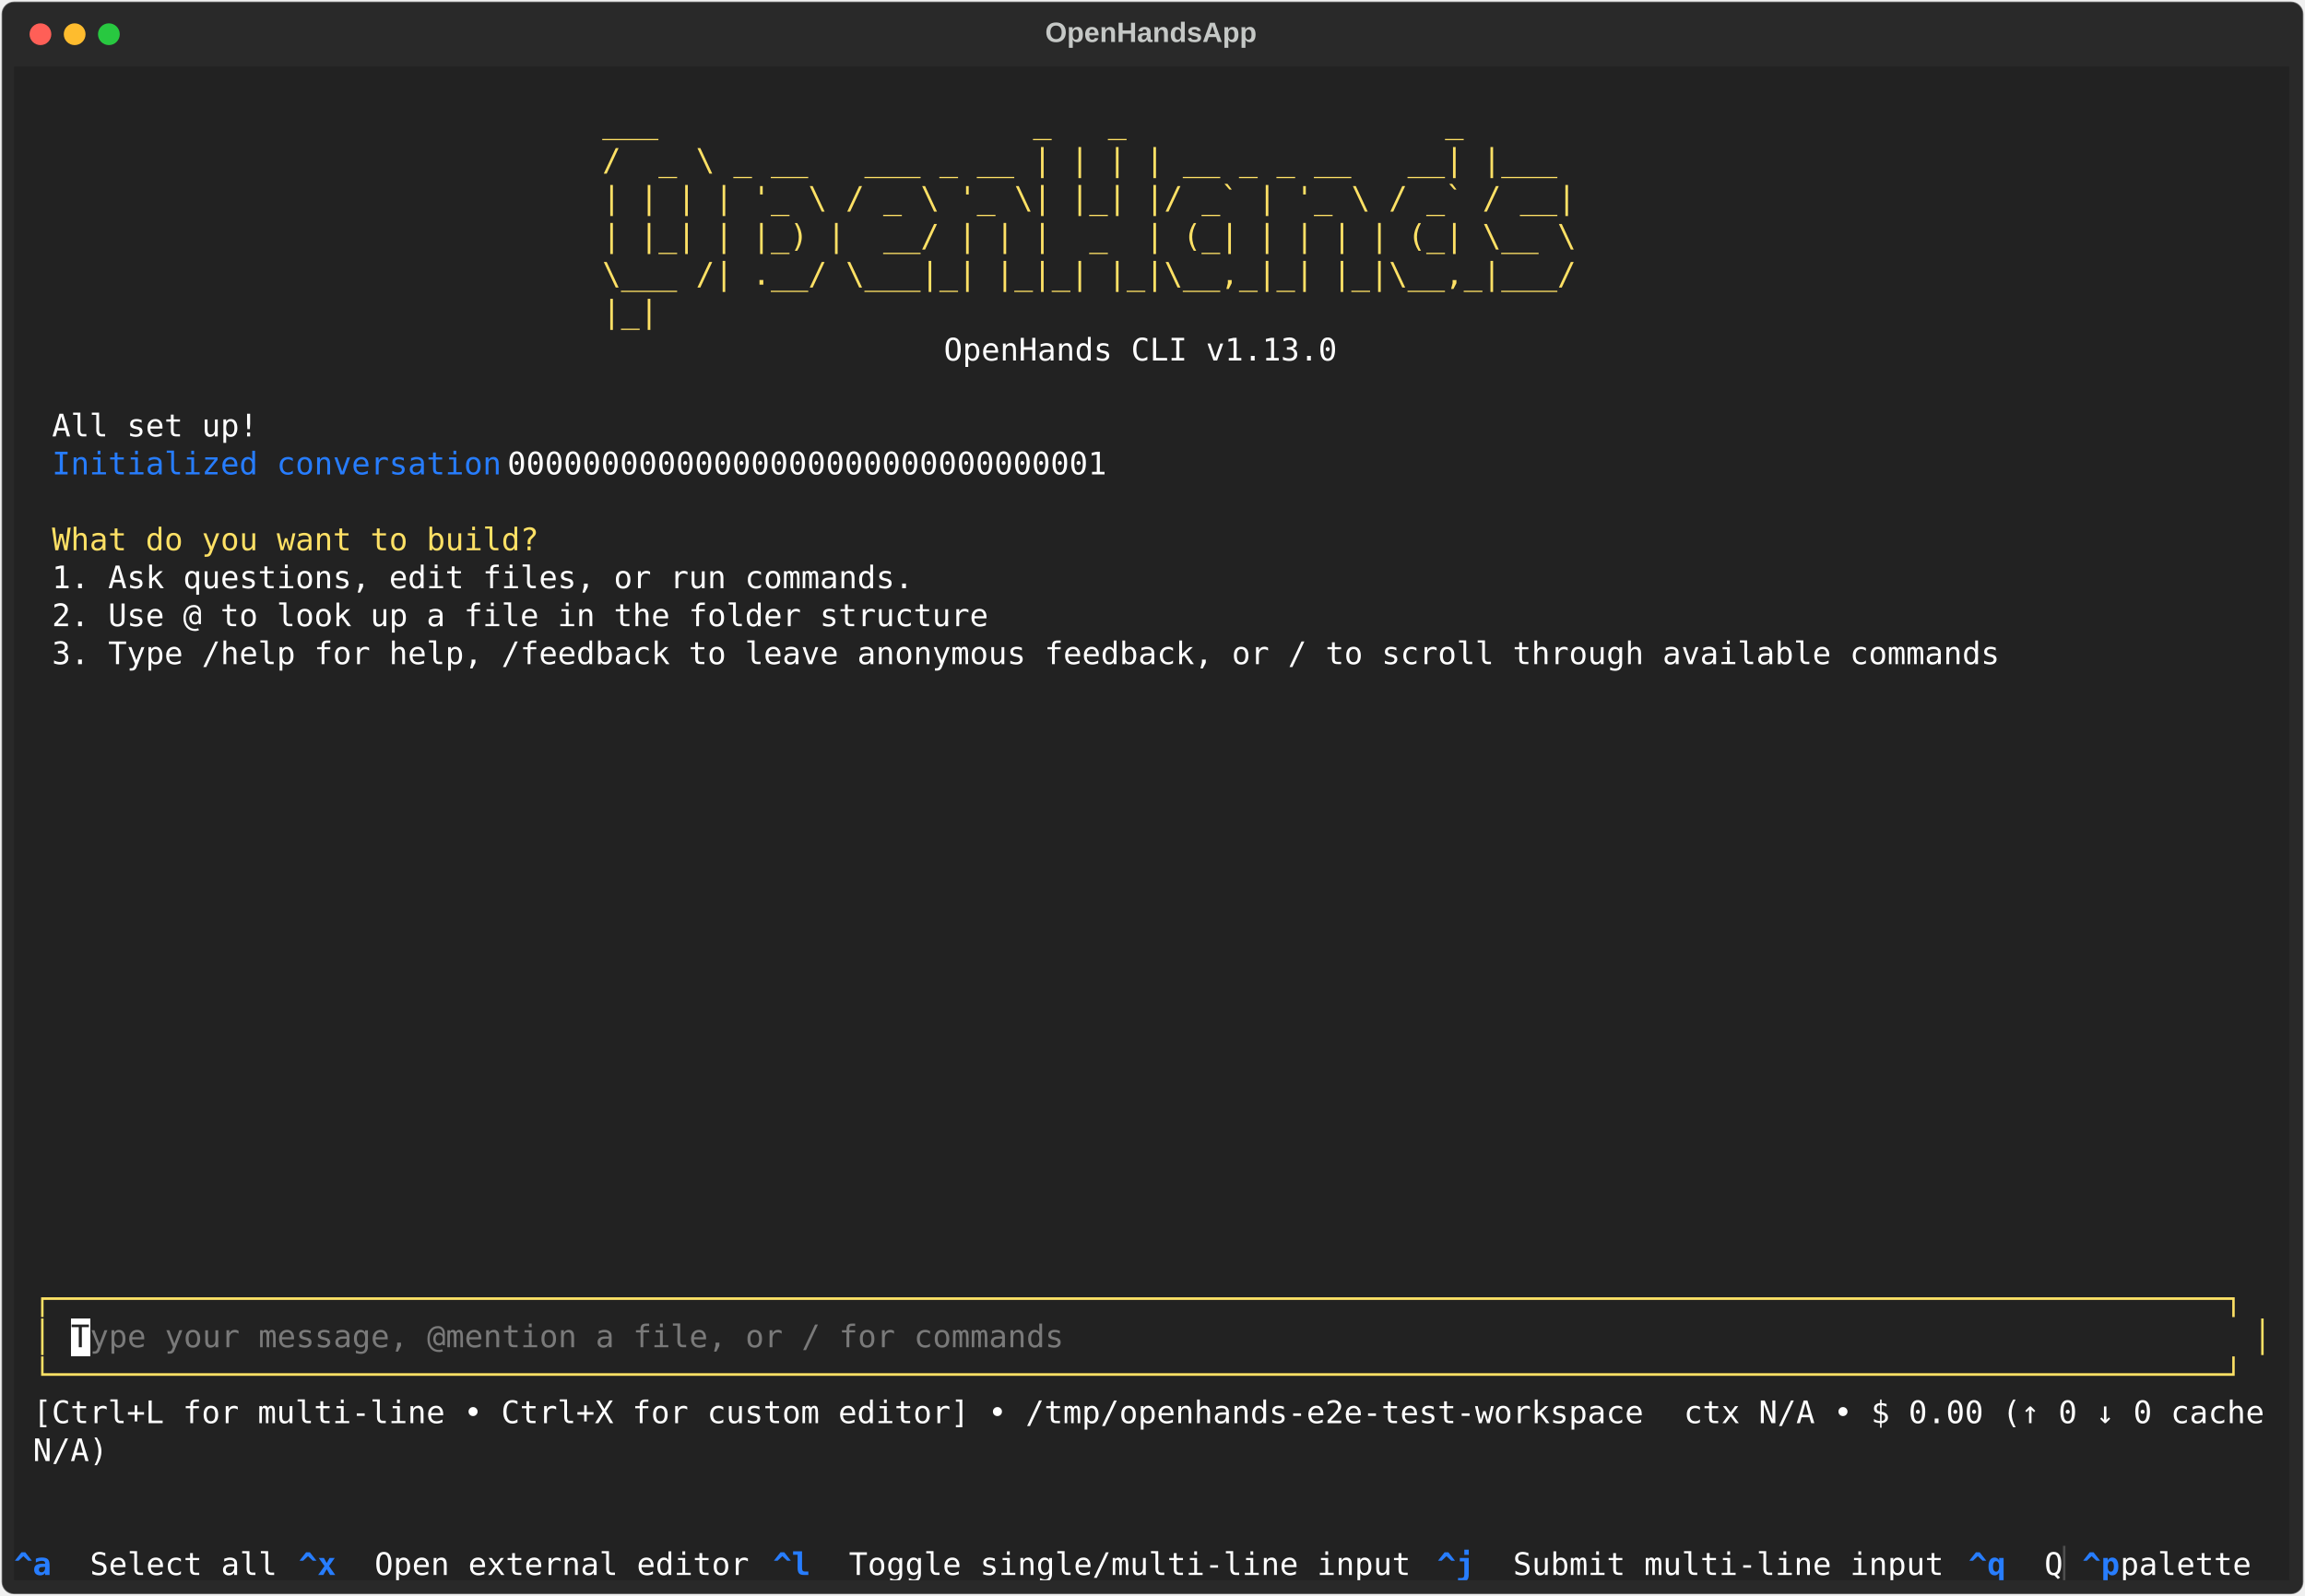
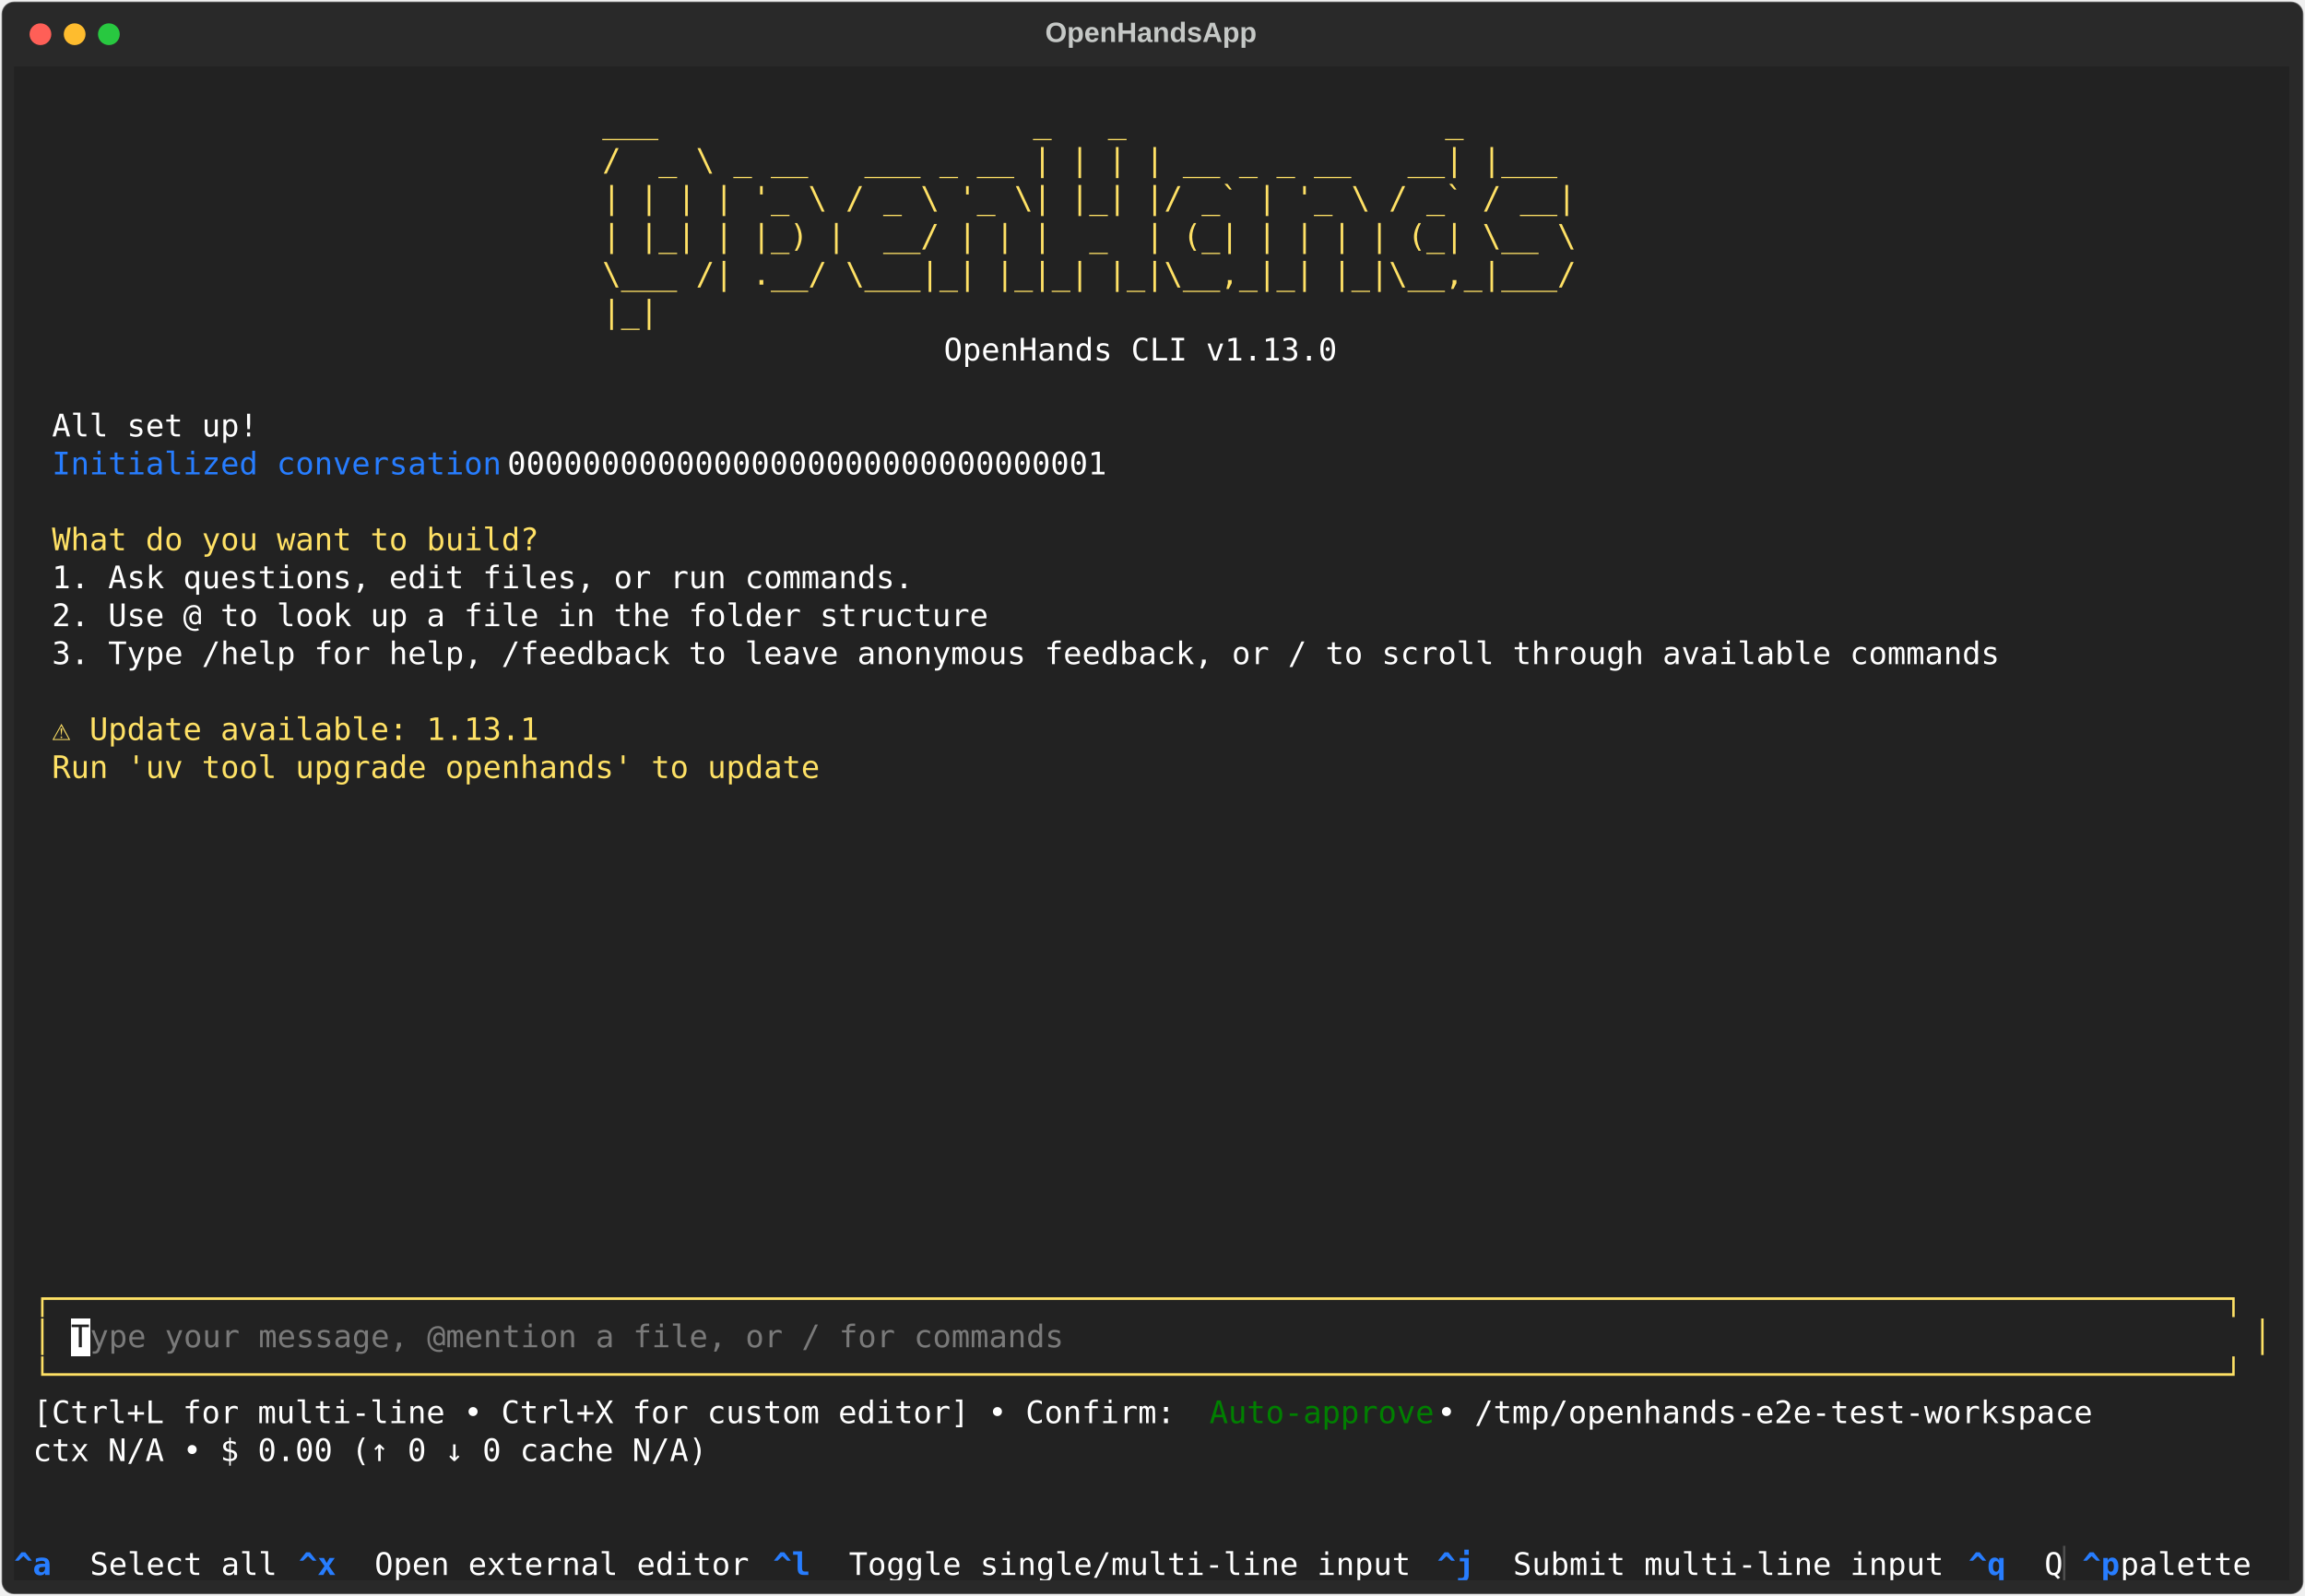
<svg xmlns="http://www.w3.org/2000/svg" class="rich-terminal" viewBox="0 0 1482 1026.0">
  <style>

    @font-face {
        font-family: "Fira Code";
        src: local("FiraCode-Regular"),
                url("https://cdnjs.cloudflare.com/ajax/libs/firacode/6.2.0/woff2/FiraCode-Regular.woff2") format("woff2"),
                url("https://cdnjs.cloudflare.com/ajax/libs/firacode/6.2.0/woff/FiraCode-Regular.woff") format("woff");
        font-style: normal;
        font-weight: 400;
    }
    @font-face {
        font-family: "Fira Code";
        src: local("FiraCode-Bold"),
                url("https://cdnjs.cloudflare.com/ajax/libs/firacode/6.2.0/woff2/FiraCode-Bold.woff2") format("woff2"),
                url("https://cdnjs.cloudflare.com/ajax/libs/firacode/6.2.0/woff/FiraCode-Bold.woff") format("woff");
        font-style: bold;
        font-weight: 700;
    }

    .terminal-matrix {
        font-family: Fira Code, monospace;
        font-size: 20px;
        line-height: 24.4px;
        font-variant-east-asian: full-width;
    }

    .terminal-title {
        font-size: 18px;
        font-weight: bold;
        font-family: arial;
    }

    .terminal-r1 { fill: #c5c8c6 }
.terminal-r2 { fill: #ffe165 }
.terminal-r3 { fill: #ffffff }
.terminal-r4 { fill: #277dff }
.terminal-r5 { fill: #fee165 }
.terminal-r6 { fill: #222222 }
.terminal-r7 { fill: #7a7a7a }
- .terminal-r8 { fill: #277dff;font-weight: bold }
- .terminal-r9 { fill: #4e4e4e }
+ .terminal-r8 { fill: #008000 }
+ .terminal-r9 { fill: #277dff;font-weight: bold }
+ .terminal-r10 { fill: #4e4e4e }
    </style>
  <defs>
    <clipPath id="terminal-clip-terminal">
      <rect x="0" y="0" width="1463.0" height="975.0" />
    </clipPath>
    <clipPath id="terminal-line-0">
      <rect x="0" y="1.5" width="1464" height="24.65" />
    </clipPath>
    <clipPath id="terminal-line-1">
      <rect x="0" y="25.9" width="1464" height="24.65" />
    </clipPath>
    <clipPath id="terminal-line-2">
      <rect x="0" y="50.3" width="1464" height="24.65" />
    </clipPath>
    <clipPath id="terminal-line-3">
      <rect x="0" y="74.7" width="1464" height="24.65" />
    </clipPath>
    <clipPath id="terminal-line-4">
      <rect x="0" y="99.1" width="1464" height="24.65" />
    </clipPath>
    <clipPath id="terminal-line-5">
      <rect x="0" y="123.5" width="1464" height="24.65" />
    </clipPath>
    <clipPath id="terminal-line-6">
      <rect x="0" y="147.9" width="1464" height="24.65" />
    </clipPath>
    <clipPath id="terminal-line-7">
      <rect x="0" y="172.3" width="1464" height="24.65" />
    </clipPath>
    <clipPath id="terminal-line-8">
      <rect x="0" y="196.7" width="1464" height="24.65" />
    </clipPath>
    <clipPath id="terminal-line-9">
      <rect x="0" y="221.1" width="1464" height="24.65" />
    </clipPath>
    <clipPath id="terminal-line-10">
      <rect x="0" y="245.5" width="1464" height="24.65" />
    </clipPath>
    <clipPath id="terminal-line-11">
      <rect x="0" y="269.9" width="1464" height="24.65" />
    </clipPath>
    <clipPath id="terminal-line-12">
      <rect x="0" y="294.3" width="1464" height="24.65" />
    </clipPath>
    <clipPath id="terminal-line-13">
      <rect x="0" y="318.7" width="1464" height="24.65" />
    </clipPath>
    <clipPath id="terminal-line-14">
      <rect x="0" y="343.1" width="1464" height="24.65" />
    </clipPath>
    <clipPath id="terminal-line-15">
      <rect x="0" y="367.5" width="1464" height="24.65" />
    </clipPath>
    <clipPath id="terminal-line-16">
      <rect x="0" y="391.9" width="1464" height="24.65" />
    </clipPath>
    <clipPath id="terminal-line-17">
      <rect x="0" y="416.3" width="1464" height="24.65" />
    </clipPath>
    <clipPath id="terminal-line-18">
      <rect x="0" y="440.7" width="1464" height="24.65" />
    </clipPath>
    <clipPath id="terminal-line-19">
      <rect x="0" y="465.1" width="1464" height="24.65" />
    </clipPath>
    <clipPath id="terminal-line-20">
      <rect x="0" y="489.5" width="1464" height="24.65" />
    </clipPath>
    <clipPath id="terminal-line-21">
      <rect x="0" y="513.9" width="1464" height="24.65" />
    </clipPath>
    <clipPath id="terminal-line-22">
      <rect x="0" y="538.3" width="1464" height="24.65" />
    </clipPath>
    <clipPath id="terminal-line-23">
      <rect x="0" y="562.7" width="1464" height="24.65" />
    </clipPath>
    <clipPath id="terminal-line-24">
      <rect x="0" y="587.1" width="1464" height="24.65" />
    </clipPath>
    <clipPath id="terminal-line-25">
      <rect x="0" y="611.5" width="1464" height="24.65" />
    </clipPath>
    <clipPath id="terminal-line-26">
      <rect x="0" y="635.9" width="1464" height="24.65" />
    </clipPath>
    <clipPath id="terminal-line-27">
      <rect x="0" y="660.3" width="1464" height="24.65" />
    </clipPath>
    <clipPath id="terminal-line-28">
      <rect x="0" y="684.7" width="1464" height="24.65" />
    </clipPath>
    <clipPath id="terminal-line-29">
      <rect x="0" y="709.1" width="1464" height="24.65" />
    </clipPath>
    <clipPath id="terminal-line-30">
      <rect x="0" y="733.5" width="1464" height="24.65" />
    </clipPath>
    <clipPath id="terminal-line-31">
      <rect x="0" y="757.9" width="1464" height="24.65" />
    </clipPath>
    <clipPath id="terminal-line-32">
      <rect x="0" y="782.3" width="1464" height="24.65" />
    </clipPath>
    <clipPath id="terminal-line-33">
      <rect x="0" y="806.7" width="1464" height="24.65" />
    </clipPath>
    <clipPath id="terminal-line-34">
      <rect x="0" y="831.1" width="1464" height="24.65" />
    </clipPath>
    <clipPath id="terminal-line-35">
      <rect x="0" y="855.5" width="1464" height="24.65" />
    </clipPath>
    <clipPath id="terminal-line-36">
      <rect x="0" y="879.9" width="1464" height="24.65" />
    </clipPath>
    <clipPath id="terminal-line-37">
      <rect x="0" y="904.3" width="1464" height="24.65" />
    </clipPath>
    <clipPath id="terminal-line-38">
      <rect x="0" y="928.7" width="1464" height="24.65" />
    </clipPath>
  </defs>
  <rect fill="#292929" stroke="rgba(255,255,255,0.35)" stroke-width="1" x="1" y="1" width="1480" height="1024" rx="8" />
  <text class="terminal-title" fill="#c5c8c6" text-anchor="middle" x="740" y="27">OpenHandsApp</text>
  <g transform="translate(26,22)">
    <circle cx="0" cy="0" r="7" fill="#ff5f57" />
    <circle cx="22" cy="0" r="7" fill="#febc2e" />
    <circle cx="44" cy="0" r="7" fill="#28c840" />
  </g>
  <g transform="translate(9, 41)" clip-path="url(#terminal-clip-terminal)">
    <rect fill="#222222" x="0" y="1.5" width="1464" height="24.65" shape-rendering="crispEdges" />
    <rect fill="#222222" x="0" y="25.9" width="378.2" height="24.65" shape-rendering="crispEdges" />
    <rect fill="#222222" x="378.2" y="25.9" width="695.4" height="24.65" shape-rendering="crispEdges" />
    <rect fill="#222222" x="1073.6" y="25.9" width="390.4" height="24.65" shape-rendering="crispEdges" />
    <rect fill="#222222" x="0" y="50.3" width="378.2" height="24.65" shape-rendering="crispEdges" />
    <rect fill="#222222" x="378.2" y="50.3" width="695.4" height="24.65" shape-rendering="crispEdges" />
    <rect fill="#222222" x="1073.6" y="50.3" width="390.4" height="24.65" shape-rendering="crispEdges" />
    <rect fill="#222222" x="0" y="74.7" width="378.2" height="24.65" shape-rendering="crispEdges" />
    <rect fill="#222222" x="378.2" y="74.7" width="695.4" height="24.65" shape-rendering="crispEdges" />
    <rect fill="#222222" x="1073.6" y="74.7" width="390.4" height="24.65" shape-rendering="crispEdges" />
    <rect fill="#222222" x="0" y="99.1" width="378.2" height="24.65" shape-rendering="crispEdges" />
    <rect fill="#222222" x="378.2" y="99.1" width="695.4" height="24.65" shape-rendering="crispEdges" />
    <rect fill="#222222" x="1073.6" y="99.1" width="390.4" height="24.65" shape-rendering="crispEdges" />
    <rect fill="#222222" x="0" y="123.5" width="378.2" height="24.65" shape-rendering="crispEdges" />
    <rect fill="#222222" x="378.2" y="123.5" width="695.4" height="24.65" shape-rendering="crispEdges" />
    <rect fill="#222222" x="1073.6" y="123.5" width="390.4" height="24.65" shape-rendering="crispEdges" />
    <rect fill="#222222" x="0" y="147.9" width="378.2" height="24.65" shape-rendering="crispEdges" />
    <rect fill="#222222" x="378.2" y="147.9" width="695.4" height="24.65" shape-rendering="crispEdges" />
    <rect fill="#222222" x="1073.6" y="147.9" width="390.4" height="24.65" shape-rendering="crispEdges" />
    <rect fill="#222222" x="0" y="172.3" width="597.8" height="24.65" shape-rendering="crispEdges" />
    <rect fill="#222222" x="597.8" y="172.3" width="256.2" height="24.65" shape-rendering="crispEdges" />
    <rect fill="#222222" x="854" y="172.3" width="610" height="24.65" shape-rendering="crispEdges" />
    <rect fill="#222222" x="0" y="196.7" width="1464" height="24.65" shape-rendering="crispEdges" />
    <rect fill="#222222" x="0" y="221.1" width="24.4" height="24.65" shape-rendering="crispEdges" />
    <rect fill="#222222" x="24.4" y="221.1" width="134.2" height="24.65" shape-rendering="crispEdges" />
    <rect fill="#222222" x="158.6" y="221.1" width="1305.4" height="24.65" shape-rendering="crispEdges" />
    <rect fill="#222222" x="0" y="245.5" width="24.4" height="24.65" shape-rendering="crispEdges" />
    <rect fill="#222222" x="24.4" y="245.5" width="292.8" height="24.65" shape-rendering="crispEdges" />
    <rect fill="#222222" x="317.2" y="245.5" width="402.6" height="24.65" shape-rendering="crispEdges" />
    <rect fill="#222222" x="719.8" y="245.5" width="744.2" height="24.65" shape-rendering="crispEdges" />
    <rect fill="#222222" x="0" y="269.9" width="1464" height="24.65" shape-rendering="crispEdges" />
    <rect fill="#222222" x="0" y="294.3" width="24.4" height="24.65" shape-rendering="crispEdges" />
    <rect fill="#222222" x="24.4" y="294.3" width="317.2" height="24.65" shape-rendering="crispEdges" />
    <rect fill="#222222" x="341.6" y="294.3" width="1122.4" height="24.65" shape-rendering="crispEdges" />
    <rect fill="#222222" x="0" y="318.7" width="24.4" height="24.65" shape-rendering="crispEdges" />
    <rect fill="#222222" x="24.4" y="318.7" width="561.2" height="24.65" shape-rendering="crispEdges" />
    <rect fill="#222222" x="585.6" y="318.7" width="878.4" height="24.65" shape-rendering="crispEdges" />
    <rect fill="#222222" x="0" y="343.1" width="24.4" height="24.65" shape-rendering="crispEdges" />
    <rect fill="#222222" x="24.4" y="343.1" width="610" height="24.65" shape-rendering="crispEdges" />
    <rect fill="#222222" x="634.4" y="343.1" width="829.6" height="24.65" shape-rendering="crispEdges" />
    <rect fill="#222222" x="0" y="367.5" width="24.4" height="24.65" shape-rendering="crispEdges" />
    <rect fill="#222222" x="24.4" y="367.5" width="1268.8" height="24.65" shape-rendering="crispEdges" />
    <rect fill="#222222" x="1293.2" y="367.5" width="170.8" height="24.65" shape-rendering="crispEdges" />
    <rect fill="#222222" x="0" y="391.9" width="1464" height="24.65" shape-rendering="crispEdges" />
-     <rect fill="#222222" x="0" y="416.3" width="1464" height="24.65" shape-rendering="crispEdges" />
-     <rect fill="#222222" x="0" y="440.7" width="1464" height="24.65" shape-rendering="crispEdges" />
+     <rect fill="#222222" x="0" y="416.3" width="24.4" height="24.65" shape-rendering="crispEdges" />
+     <rect fill="#222222" x="24.4" y="416.3" width="317.2" height="24.65" shape-rendering="crispEdges" />
+     <rect fill="#222222" x="341.6" y="416.3" width="1122.4" height="24.65" shape-rendering="crispEdges" />
+     <rect fill="#222222" x="0" y="440.7" width="24.4" height="24.65" shape-rendering="crispEdges" />
+     <rect fill="#222222" x="24.4" y="440.7" width="500.2" height="24.65" shape-rendering="crispEdges" />
+     <rect fill="#222222" x="524.6" y="440.7" width="939.4" height="24.65" shape-rendering="crispEdges" />
    <rect fill="#222222" x="0" y="465.1" width="1464" height="24.65" shape-rendering="crispEdges" />
    <rect fill="#222222" x="0" y="489.5" width="1464" height="24.65" shape-rendering="crispEdges" />
    <rect fill="#222222" x="0" y="513.9" width="1464" height="24.65" shape-rendering="crispEdges" />
    <rect fill="#222222" x="0" y="538.3" width="1464" height="24.65" shape-rendering="crispEdges" />
    <rect fill="#222222" x="0" y="562.7" width="1464" height="24.65" shape-rendering="crispEdges" />
    <rect fill="#222222" x="0" y="587.1" width="1464" height="24.65" shape-rendering="crispEdges" />
    <rect fill="#222222" x="0" y="611.5" width="1464" height="24.65" shape-rendering="crispEdges" />
    <rect fill="#222222" x="0" y="635.9" width="1464" height="24.65" shape-rendering="crispEdges" />
    <rect fill="#222222" x="0" y="660.3" width="1464" height="24.65" shape-rendering="crispEdges" />
    <rect fill="#222222" x="0" y="684.7" width="1464" height="24.65" shape-rendering="crispEdges" />
    <rect fill="#222222" x="0" y="709.1" width="1464" height="24.65" shape-rendering="crispEdges" />
    <rect fill="#222222" x="0" y="733.5" width="1464" height="24.65" shape-rendering="crispEdges" />
    <rect fill="#222222" x="0" y="757.9" width="12.2" height="24.65" shape-rendering="crispEdges" />
    <rect fill="#222222" x="12.2" y="757.9" width="12.2" height="24.65" shape-rendering="crispEdges" />
    <rect fill="#222222" x="24.4" y="757.9" width="1439.6" height="24.65" shape-rendering="crispEdges" />
    <rect fill="#222222" x="0" y="782.3" width="12.2" height="24.65" shape-rendering="crispEdges" />
    <rect fill="#222222" x="12.2" y="782.3" width="1439.6" height="24.65" shape-rendering="crispEdges" />
    <rect fill="#222222" x="1451.8" y="782.3" width="12.2" height="24.65" shape-rendering="crispEdges" />
    <rect fill="#222222" x="0" y="806.7" width="12.2" height="24.65" shape-rendering="crispEdges" />
    <rect fill="#222222" x="12.2" y="806.7" width="12.2" height="24.65" shape-rendering="crispEdges" />
    <rect fill="#222222" x="24.4" y="806.7" width="12.2" height="24.65" shape-rendering="crispEdges" />
    <rect fill="#ffffff" x="36.6" y="806.7" width="12.2" height="24.65" shape-rendering="crispEdges" />
    <rect fill="#222222" x="48.8" y="806.7" width="634.4" height="24.65" shape-rendering="crispEdges" />
    <rect fill="#222222" x="683.2" y="806.7" width="756.4" height="24.65" shape-rendering="crispEdges" />
    <rect fill="#222222" x="1439.6" y="806.7" width="12.2" height="24.65" shape-rendering="crispEdges" />
    <rect fill="#222222" x="1451.8" y="806.7" width="12.2" height="24.65" shape-rendering="crispEdges" />
    <rect fill="#222222" x="0" y="831.1" width="12.2" height="24.65" shape-rendering="crispEdges" />
    <rect fill="#222222" x="12.2" y="831.1" width="1439.6" height="24.65" shape-rendering="crispEdges" />
    <rect fill="#222222" x="1451.8" y="831.1" width="12.2" height="24.65" shape-rendering="crispEdges" />
    <rect fill="#222222" x="0" y="855.5" width="12.2" height="24.65" shape-rendering="crispEdges" />
-     <rect fill="#222222" x="12.2" y="855.5" width="1061.4" height="24.65" shape-rendering="crispEdges" />
-     <rect fill="#222222" x="1073.6" y="855.5" width="378.2" height="24.65" shape-rendering="crispEdges" />
-     <rect fill="#222222" x="1451.8" y="855.5" width="12.2" height="24.65" shape-rendering="crispEdges" />
+     <rect fill="#222222" x="12.2" y="855.5" width="756.4" height="24.65" shape-rendering="crispEdges" />
+     <rect fill="#222222" x="768.6" y="855.5" width="146.4" height="24.65" shape-rendering="crispEdges" />
+     <rect fill="#222222" x="915" y="855.5" width="439.2" height="24.65" shape-rendering="crispEdges" />
+     <rect fill="#222222" x="1354.2" y="855.5" width="109.8" height="24.65" shape-rendering="crispEdges" />
    <rect fill="#222222" x="0" y="879.9" width="12.2" height="24.65" shape-rendering="crispEdges" />
-     <rect fill="#222222" x="12.2" y="879.9" width="48.8" height="24.65" shape-rendering="crispEdges" />
-     <rect fill="#222222" x="61" y="879.9" width="1403" height="24.65" shape-rendering="crispEdges" />
+     <rect fill="#222222" x="12.2" y="879.9" width="439.2" height="24.65" shape-rendering="crispEdges" />
+     <rect fill="#222222" x="451.4" y="879.9" width="1012.6" height="24.65" shape-rendering="crispEdges" />
    <rect fill="#222222" x="0" y="904.3" width="1464" height="24.65" shape-rendering="crispEdges" />
    <rect fill="#222222" x="0" y="928.7" width="1464" height="24.65" shape-rendering="crispEdges" />
    <rect fill="#222222" x="0" y="953.1" width="48.8" height="24.65" shape-rendering="crispEdges" />
    <rect fill="#222222" x="48.8" y="953.1" width="134.2" height="24.65" shape-rendering="crispEdges" />
    <rect fill="#222222" x="183" y="953.1" width="48.8" height="24.65" shape-rendering="crispEdges" />
    <rect fill="#222222" x="231.8" y="953.1" width="256.2" height="24.65" shape-rendering="crispEdges" />
    <rect fill="#222222" x="488" y="953.1" width="48.8" height="24.65" shape-rendering="crispEdges" />
    <rect fill="#222222" x="536.8" y="953.1" width="378.2" height="24.65" shape-rendering="crispEdges" />
    <rect fill="#222222" x="915" y="953.1" width="48.8" height="24.65" shape-rendering="crispEdges" />
    <rect fill="#222222" x="963.8" y="953.1" width="292.8" height="24.65" shape-rendering="crispEdges" />
    <rect fill="#222222" x="1256.6" y="953.1" width="48.8" height="24.65" shape-rendering="crispEdges" />
    <rect fill="#222222" x="1305.4" y="953.1" width="12.2" height="24.65" shape-rendering="crispEdges" />
    <rect fill="#222222" x="1317.6" y="953.1" width="12.2" height="24.65" shape-rendering="crispEdges" />
    <rect fill="#222222" x="1329.8" y="953.1" width="24.4" height="24.65" shape-rendering="crispEdges" />
    <rect fill="#222222" x="1354.2" y="953.1" width="97.6" height="24.65" shape-rendering="crispEdges" />
    <rect fill="#222222" x="1451.8" y="953.1" width="12.2" height="24.65" shape-rendering="crispEdges" />
    <g class="terminal-matrix">
      <text class="terminal-r1" x="1464" y="20" textLength="12.2" clip-path="url(#terminal-line-0)">
</text>
      <text class="terminal-r2" x="378.2" y="44.4" textLength="695.4" clip-path="url(#terminal-line-1)">     ___                    _   _                 _      </text>
      <text class="terminal-r1" x="1464" y="44.4" textLength="12.2" clip-path="url(#terminal-line-1)">
</text>
      <text class="terminal-r2" x="378.2" y="68.8" textLength="695.4" clip-path="url(#terminal-line-2)">    /  _ \ _ __   ___ _ __ | | | | __ _ _ __   __| |___  </text>
      <text class="terminal-r1" x="1464" y="68.8" textLength="12.2" clip-path="url(#terminal-line-2)">
</text>
      <text class="terminal-r2" x="378.2" y="93.2" textLength="695.4" clip-path="url(#terminal-line-3)">    | | | | '_ \ / _ \ '_ \| |_| |/ _` | '_ \ / _` / __| </text>
      <text class="terminal-r1" x="1464" y="93.2" textLength="12.2" clip-path="url(#terminal-line-3)">
</text>
      <text class="terminal-r2" x="378.2" y="117.6" textLength="695.4" clip-path="url(#terminal-line-4)">    | |_| | |_) |  __/ | | |  _  | (_| | | | | (_| \__ \ </text>
      <text class="terminal-r1" x="1464" y="117.6" textLength="12.2" clip-path="url(#terminal-line-4)">
</text>
      <text class="terminal-r2" x="378.2" y="142" textLength="695.4" clip-path="url(#terminal-line-5)">    \___ /| .__/ \___|_| |_|_| |_|\__,_|_| |_|\__,_|___/ </text>
      <text class="terminal-r1" x="1464" y="142" textLength="12.2" clip-path="url(#terminal-line-5)">
</text>
      <text class="terminal-r2" x="378.2" y="166.4" textLength="695.4" clip-path="url(#terminal-line-6)">          |_|                                            </text>
      <text class="terminal-r1" x="1464" y="166.4" textLength="12.2" clip-path="url(#terminal-line-6)">
</text>
      <text class="terminal-r3" x="597.8" y="190.8" textLength="256.2" clip-path="url(#terminal-line-7)">OpenHands CLI v1.13.0</text>
      <text class="terminal-r1" x="1464" y="190.8" textLength="12.2" clip-path="url(#terminal-line-7)">
</text>
      <text class="terminal-r1" x="1464" y="215.2" textLength="12.2" clip-path="url(#terminal-line-8)">
</text>
      <text class="terminal-r3" x="24.4" y="239.6" textLength="134.2" clip-path="url(#terminal-line-9)">All set up!</text>
      <text class="terminal-r1" x="1464" y="239.6" textLength="12.2" clip-path="url(#terminal-line-9)">
</text>
      <text class="terminal-r4" x="24.4" y="264" textLength="292.8" clip-path="url(#terminal-line-10)">Initialized conversation</text>
      <text class="terminal-r3" x="317.2" y="264" textLength="402.6" clip-path="url(#terminal-line-10)"> 00000000000000000000000000000001</text>
      <text class="terminal-r1" x="1464" y="264" textLength="12.2" clip-path="url(#terminal-line-10)">
</text>
      <text class="terminal-r1" x="1464" y="288.4" textLength="12.2" clip-path="url(#terminal-line-11)">
</text>
      <text class="terminal-r2" x="24.4" y="312.8" textLength="317.2" clip-path="url(#terminal-line-12)">What do you want to build?</text>
      <text class="terminal-r1" x="1464" y="312.8" textLength="12.2" clip-path="url(#terminal-line-12)">
</text>
      <text class="terminal-r3" x="24.4" y="337.2" textLength="561.2" clip-path="url(#terminal-line-13)">1. Ask questions, edit files, or run commands.</text>
      <text class="terminal-r1" x="1464" y="337.2" textLength="12.2" clip-path="url(#terminal-line-13)">
</text>
      <text class="terminal-r3" x="24.4" y="361.6" textLength="610" clip-path="url(#terminal-line-14)">2. Use @ to look up a file in the folder structure</text>
      <text class="terminal-r1" x="1464" y="361.6" textLength="12.2" clip-path="url(#terminal-line-14)">
</text>
      <text class="terminal-r3" x="24.4" y="386" textLength="1268.8" clip-path="url(#terminal-line-15)">3. Type /help for help, /feedback to leave anonymous feedback, or / to scroll through available commands</text>
      <text class="terminal-r1" x="1464" y="386" textLength="12.2" clip-path="url(#terminal-line-15)">
</text>
      <text class="terminal-r1" x="1464" y="410.4" textLength="12.2" clip-path="url(#terminal-line-16)">
</text>
+       <text class="terminal-r2" x="24.4" y="434.8" textLength="317.2" clip-path="url(#terminal-line-17)">⚠ Update available: 1.13.1</text>
      <text class="terminal-r1" x="1464" y="434.8" textLength="12.2" clip-path="url(#terminal-line-17)">
</text>
+       <text class="terminal-r5" x="24.4" y="459.2" textLength="500.2" clip-path="url(#terminal-line-18)">Run 'uv tool upgrade openhands' to update</text>
      <text class="terminal-r1" x="1464" y="459.2" textLength="12.2" clip-path="url(#terminal-line-18)">
</text>
      <text class="terminal-r1" x="1464" y="483.6" textLength="12.2" clip-path="url(#terminal-line-19)">
</text>
      <text class="terminal-r1" x="1464" y="508" textLength="12.2" clip-path="url(#terminal-line-20)">
</text>
      <text class="terminal-r1" x="1464" y="532.4" textLength="12.2" clip-path="url(#terminal-line-21)">
</text>
      <text class="terminal-r1" x="1464" y="556.8" textLength="12.2" clip-path="url(#terminal-line-22)">
</text>
      <text class="terminal-r1" x="1464" y="581.2" textLength="12.2" clip-path="url(#terminal-line-23)">
</text>
      <text class="terminal-r1" x="1464" y="605.6" textLength="12.2" clip-path="url(#terminal-line-24)">
</text>
      <text class="terminal-r1" x="1464" y="630" textLength="12.2" clip-path="url(#terminal-line-25)">
</text>
      <text class="terminal-r1" x="1464" y="654.4" textLength="12.2" clip-path="url(#terminal-line-26)">
</text>
      <text class="terminal-r1" x="1464" y="678.8" textLength="12.2" clip-path="url(#terminal-line-27)">
</text>
      <text class="terminal-r1" x="1464" y="703.2" textLength="12.2" clip-path="url(#terminal-line-28)">
</text>
      <text class="terminal-r1" x="1464" y="727.6" textLength="12.2" clip-path="url(#terminal-line-29)">
</text>
      <text class="terminal-r1" x="1464" y="752" textLength="12.2" clip-path="url(#terminal-line-30)">
</text>
      <text class="terminal-r1" x="1464" y="776.4" textLength="12.2" clip-path="url(#terminal-line-31)">
</text>
      <text class="terminal-r5" x="12.2" y="800.8" textLength="1439.6" clip-path="url(#terminal-line-32)">┌────────────────────────────────────────────────────────────────────────────────────────────────────────────────────┐</text>
      <text class="terminal-r1" x="1464" y="800.8" textLength="12.2" clip-path="url(#terminal-line-32)">
</text>
      <text class="terminal-r5" x="12.2" y="825.2" textLength="12.2" clip-path="url(#terminal-line-33)">│</text>
      <text class="terminal-r6" x="36.6" y="825.2" textLength="12.2" clip-path="url(#terminal-line-33)">T</text>
      <text class="terminal-r7" x="48.8" y="825.2" textLength="634.4" clip-path="url(#terminal-line-33)">ype your message, @mention a file, or / for commands</text>
      <text class="terminal-r5" x="1439.6" y="825.2" textLength="12.2" clip-path="url(#terminal-line-33)">│</text>
      <text class="terminal-r1" x="1464" y="825.2" textLength="12.2" clip-path="url(#terminal-line-33)">
</text>
      <text class="terminal-r5" x="12.2" y="849.6" textLength="1439.6" clip-path="url(#terminal-line-34)">└────────────────────────────────────────────────────────────────────────────────────────────────────────────────────┘</text>
      <text class="terminal-r1" x="1464" y="849.6" textLength="12.2" clip-path="url(#terminal-line-34)">
</text>
-       <text class="terminal-r3" x="12.2" y="874" textLength="1061.4" clip-path="url(#terminal-line-35)">[Ctrl+L for multi-line • Ctrl+X for custom editor] • /tmp/openhands-e2e-test-workspace </text>
-       <text class="terminal-r3" x="1073.6" y="874" textLength="378.2" clip-path="url(#terminal-line-35)">ctx N/A • $ 0.00 (↑ 0 ↓ 0 cache</text>
+       <text class="terminal-r3" x="12.2" y="874" textLength="756.4" clip-path="url(#terminal-line-35)">[Ctrl+L for multi-line • Ctrl+X for custom editor] • Confirm: </text>
+       <text class="terminal-r8" x="768.6" y="874" textLength="146.4" clip-path="url(#terminal-line-35)">Auto-approve</text>
+       <text class="terminal-r3" x="915" y="874" textLength="439.2" clip-path="url(#terminal-line-35)"> • /tmp/openhands-e2e-test-workspace</text>
      <text class="terminal-r1" x="1464" y="874" textLength="12.2" clip-path="url(#terminal-line-35)">
</text>
-       <text class="terminal-r3" x="12.2" y="898.4" textLength="48.8" clip-path="url(#terminal-line-36)">N/A)</text>
+       <text class="terminal-r3" x="12.2" y="898.4" textLength="439.2" clip-path="url(#terminal-line-36)">ctx N/A • $ 0.00 (↑ 0 ↓ 0 cache N/A)</text>
      <text class="terminal-r1" x="1464" y="898.4" textLength="12.2" clip-path="url(#terminal-line-36)">
</text>
      <text class="terminal-r1" x="1464" y="922.8" textLength="12.2" clip-path="url(#terminal-line-37)">
</text>
      <text class="terminal-r1" x="1464" y="947.2" textLength="12.2" clip-path="url(#terminal-line-38)">
</text>
-       <text class="terminal-r8" x="0" y="971.6" textLength="48.8" clip-path="url(#terminal-line-39)"> ^a </text>
+       <text class="terminal-r9" x="0" y="971.6" textLength="48.8" clip-path="url(#terminal-line-39)"> ^a </text>
      <text class="terminal-r3" x="48.8" y="971.6" textLength="134.2" clip-path="url(#terminal-line-39)">Select all </text>
-       <text class="terminal-r8" x="183" y="971.6" textLength="48.8" clip-path="url(#terminal-line-39)"> ^x </text>
+       <text class="terminal-r9" x="183" y="971.6" textLength="48.8" clip-path="url(#terminal-line-39)"> ^x </text>
      <text class="terminal-r3" x="231.8" y="971.6" textLength="256.2" clip-path="url(#terminal-line-39)">Open external editor </text>
-       <text class="terminal-r8" x="488" y="971.6" textLength="48.8" clip-path="url(#terminal-line-39)"> ^l </text>
+       <text class="terminal-r9" x="488" y="971.6" textLength="48.8" clip-path="url(#terminal-line-39)"> ^l </text>
      <text class="terminal-r3" x="536.8" y="971.6" textLength="378.2" clip-path="url(#terminal-line-39)">Toggle single/multi-line input </text>
-       <text class="terminal-r8" x="915" y="971.6" textLength="48.8" clip-path="url(#terminal-line-39)"> ^j </text>
+       <text class="terminal-r9" x="915" y="971.6" textLength="48.8" clip-path="url(#terminal-line-39)"> ^j </text>
      <text class="terminal-r3" x="963.8" y="971.6" textLength="292.8" clip-path="url(#terminal-line-39)">Submit multi-line input </text>
-       <text class="terminal-r8" x="1256.6" y="971.6" textLength="48.8" clip-path="url(#terminal-line-39)"> ^q </text>
+       <text class="terminal-r9" x="1256.6" y="971.6" textLength="48.8" clip-path="url(#terminal-line-39)"> ^q </text>
      <text class="terminal-r3" x="1305.4" y="971.6" textLength="12.2" clip-path="url(#terminal-line-39)">Q</text>
-       <text class="terminal-r9" x="1317.6" y="971.6" textLength="12.2" clip-path="url(#terminal-line-39)">▏</text>
-       <text class="terminal-r8" x="1329.8" y="971.6" textLength="24.4" clip-path="url(#terminal-line-39)">^p</text>
+       <text class="terminal-r10" x="1317.6" y="971.6" textLength="12.2" clip-path="url(#terminal-line-39)">▏</text>
+       <text class="terminal-r9" x="1329.8" y="971.6" textLength="24.4" clip-path="url(#terminal-line-39)">^p</text>
      <text class="terminal-r3" x="1354.2" y="971.6" textLength="97.6" clip-path="url(#terminal-line-39)"> palette</text>
    </g>
  </g>
</svg>
